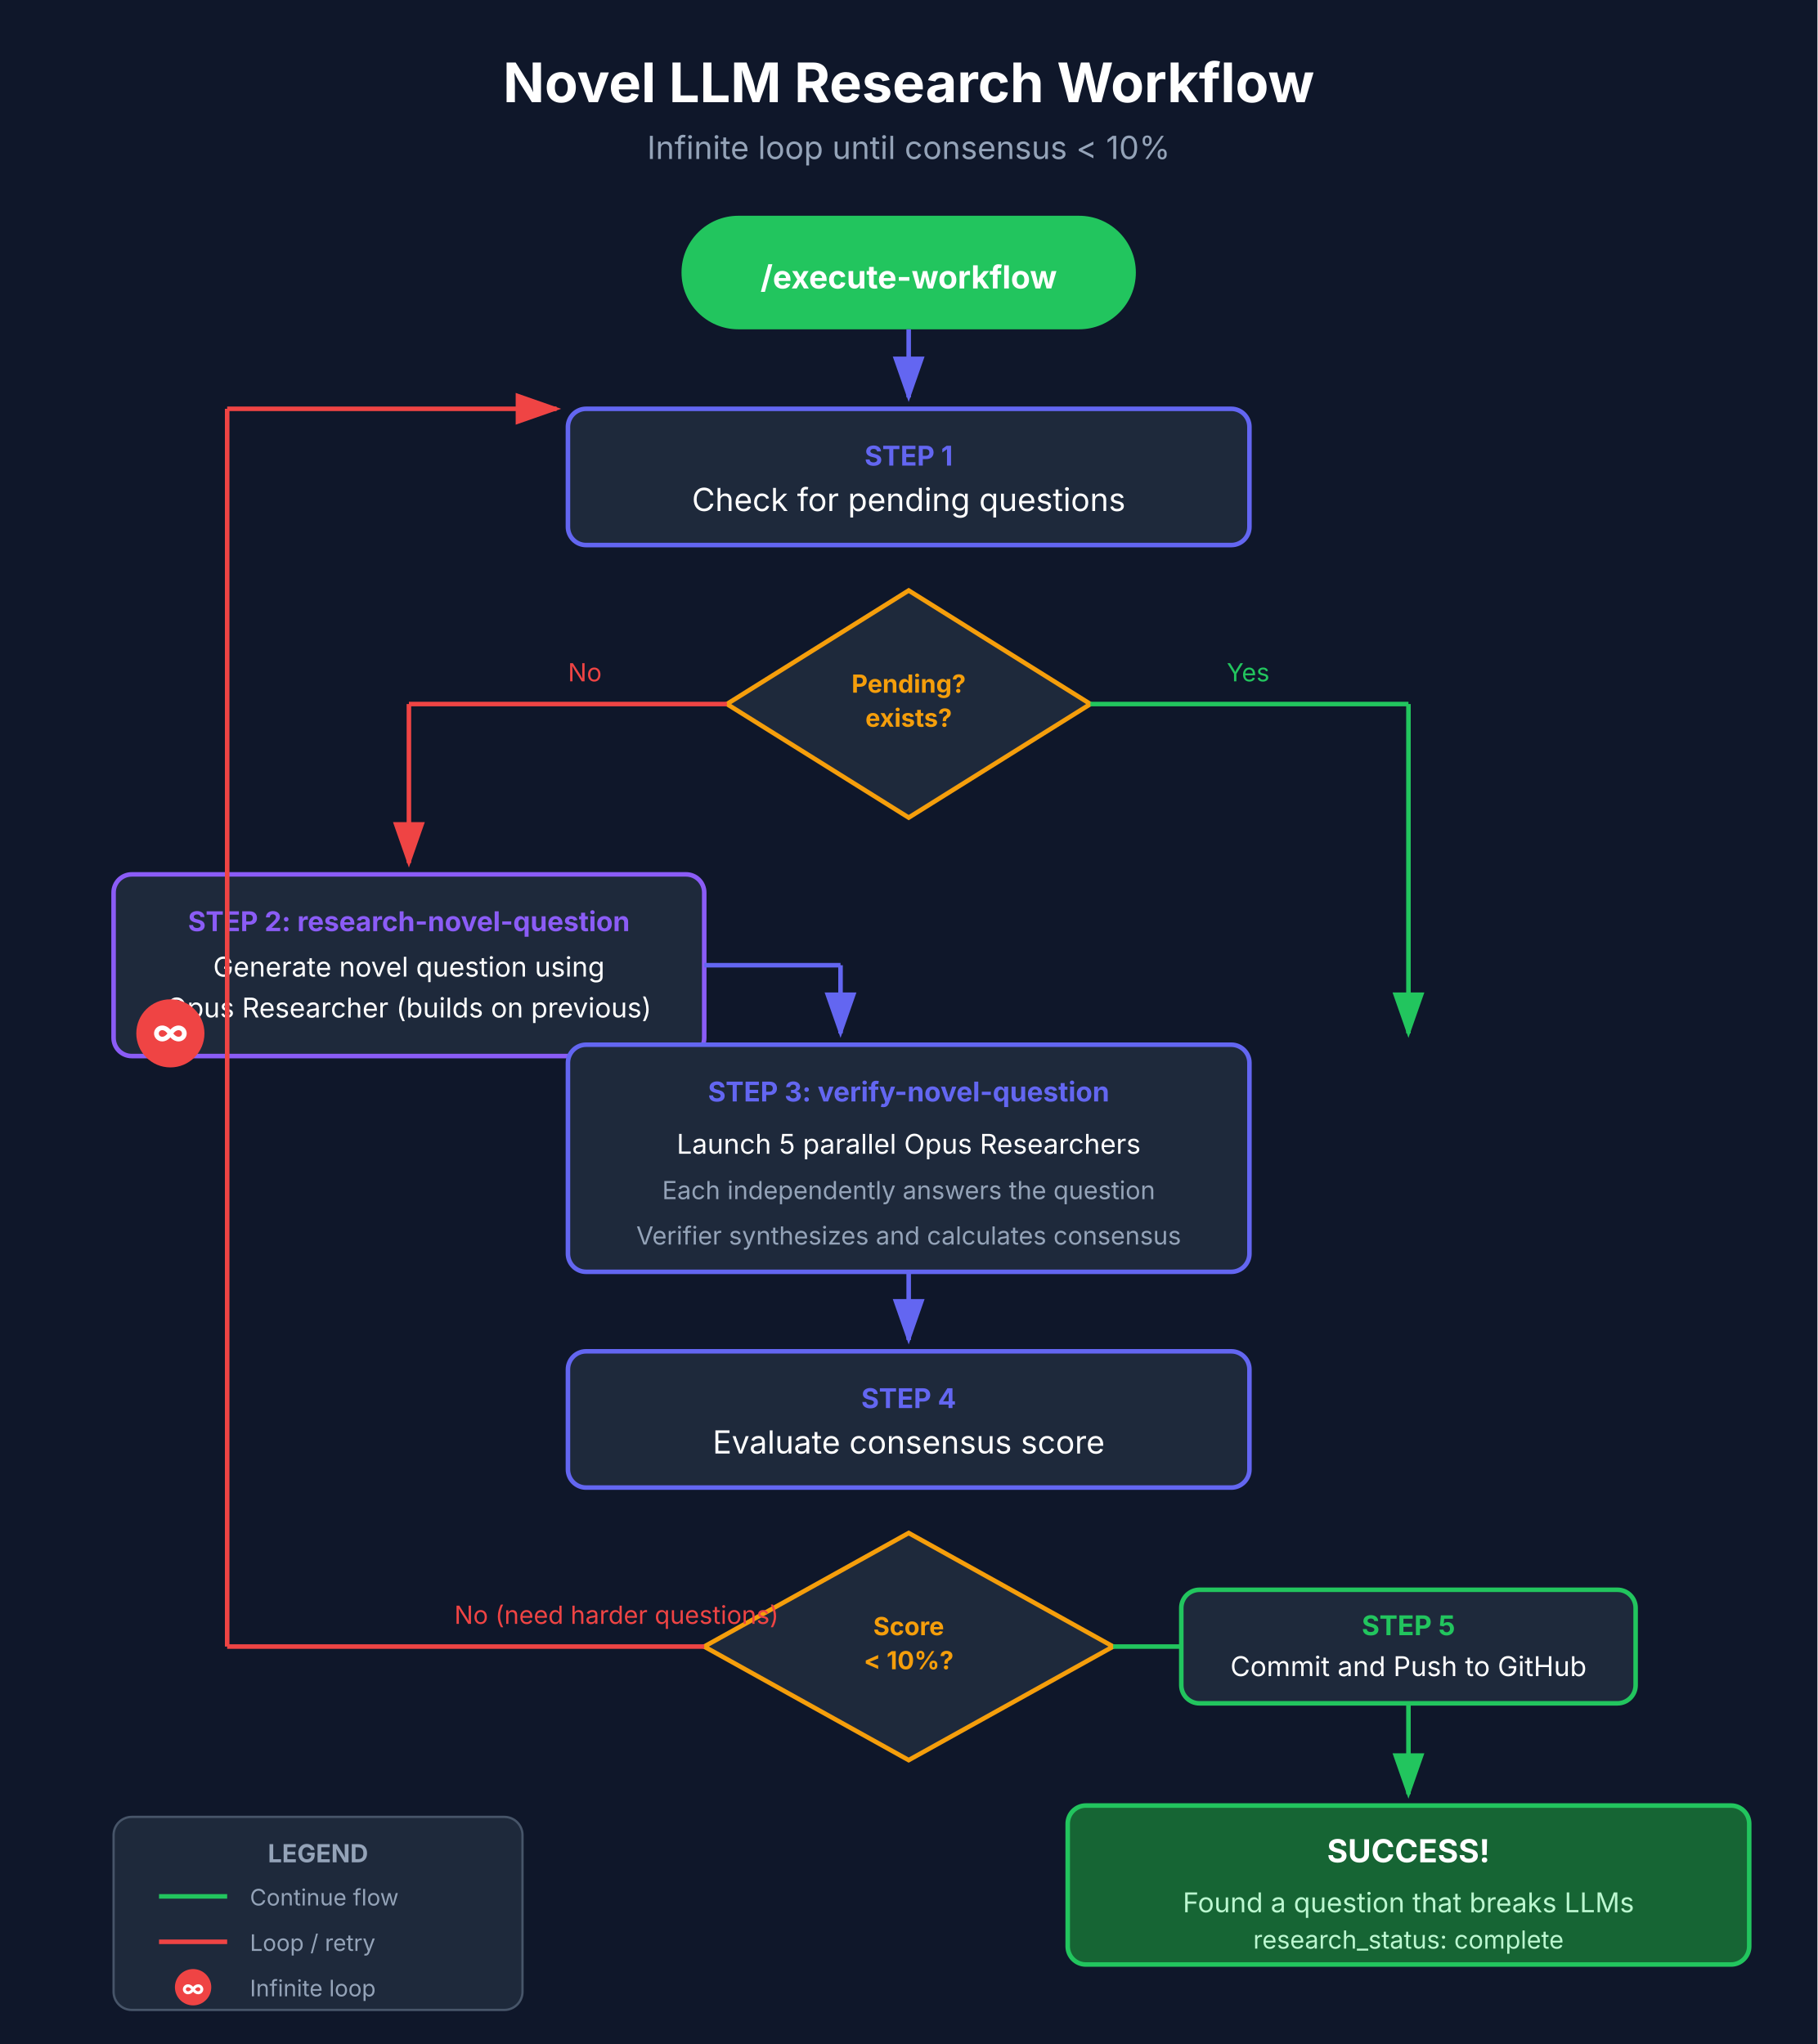
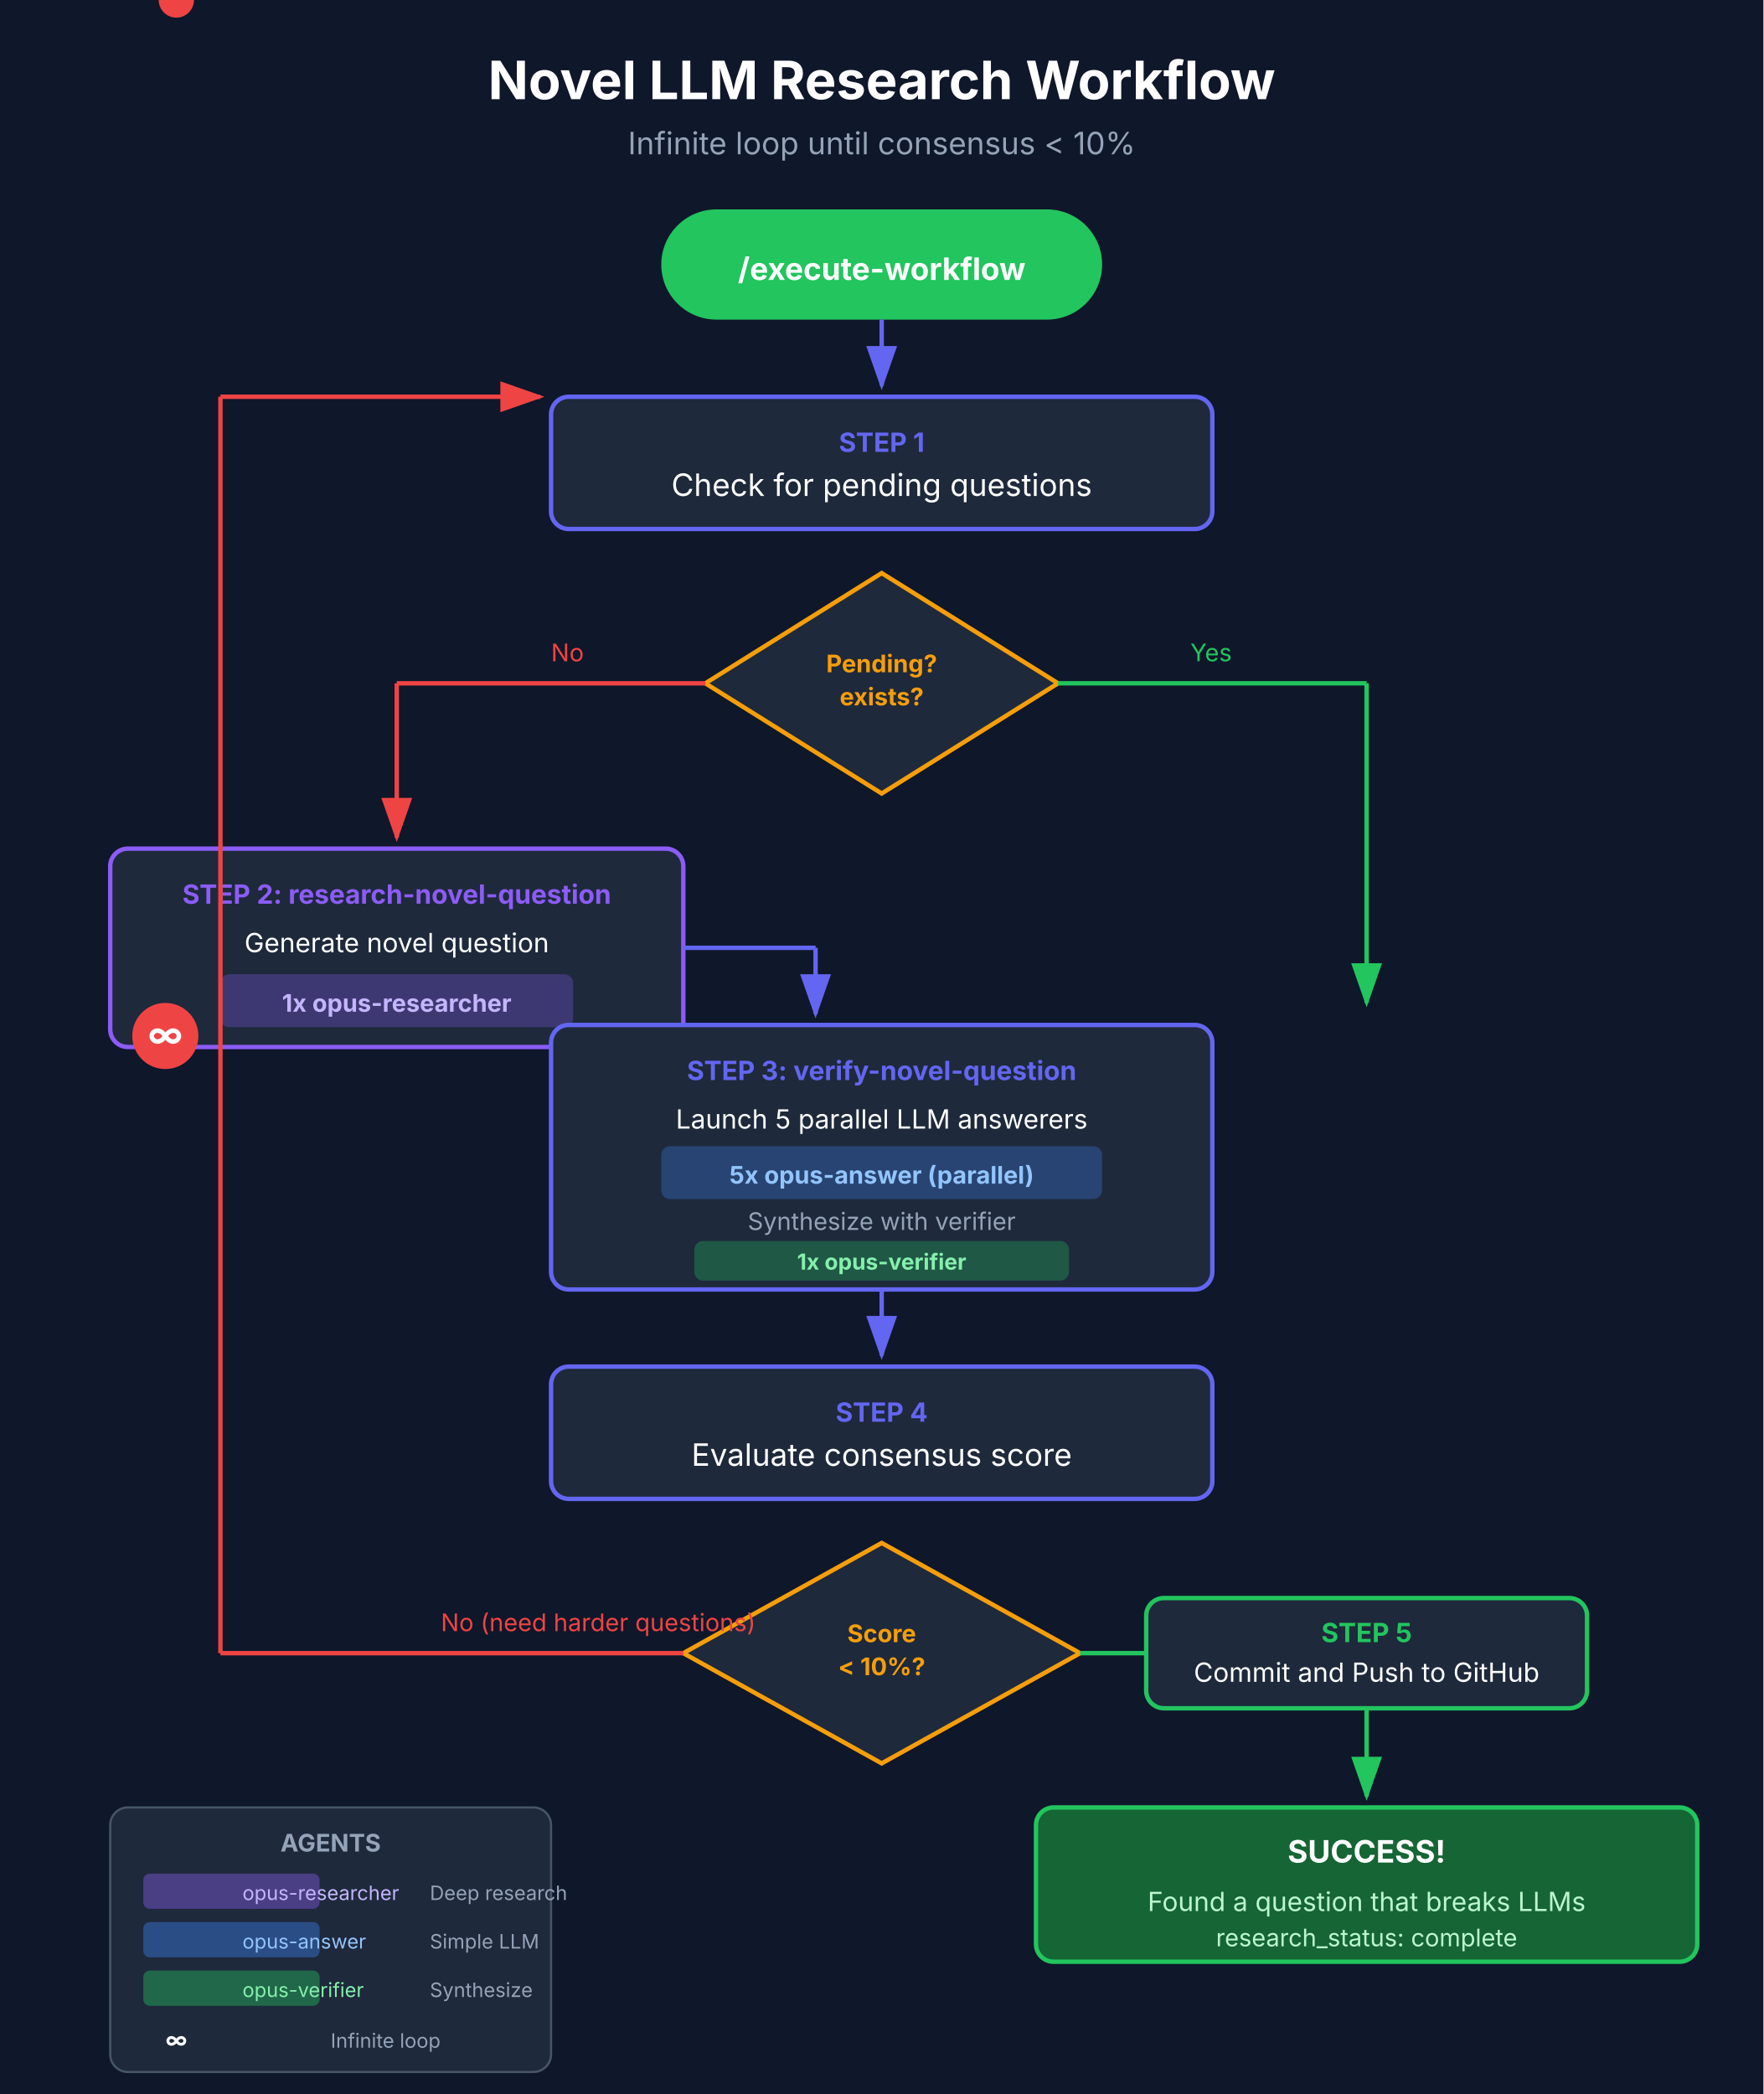
- <svg xmlns="http://www.w3.org/2000/svg" viewBox="0 0 800 900" font-family="system-ui, -apple-system, sans-serif">
+ <svg xmlns="http://www.w3.org/2000/svg" viewBox="0 0 800 950" font-family="system-ui, -apple-system, sans-serif">
  <defs>
    <marker id="arrowhead" markerWidth="10" markerHeight="7" refX="9" refY="3.5" orient="auto">
      <polygon points="0 0, 10 3.5, 0 7" fill="#6366f1" />
    </marker>
    <marker id="arrowhead-red" markerWidth="10" markerHeight="7" refX="9" refY="3.5" orient="auto">
      <polygon points="0 0, 10 3.5, 0 7" fill="#ef4444" />
    </marker>
    <marker id="arrowhead-green" markerWidth="10" markerHeight="7" refX="9" refY="3.5" orient="auto">
      <polygon points="0 0, 10 3.5, 0 7" fill="#22c55e" />
    </marker>
  </defs>
-   <rect width="800" height="900" fill="#0f172a" />
+   <rect width="800" height="950" fill="#0f172a" />
  <text x="400" y="45" text-anchor="middle" fill="white" font-size="24" font-weight="bold">Novel LLM Research Workflow</text>
  <text x="400" y="70" text-anchor="middle" fill="#94a3b8" font-size="14">Infinite loop until consensus &lt; 10%</text>
  <rect x="300" y="95" width="200" height="50" rx="25" fill="#22c55e" />
  <text x="400" y="127" text-anchor="middle" fill="white" font-size="14" font-weight="bold">/execute-workflow</text>
  <line x1="400" y1="145" x2="400" y2="175" stroke="#6366f1" stroke-width="2" marker-end="url(#arrowhead)" />
  <rect x="250" y="180" width="300" height="60" rx="8" fill="#1e293b" stroke="#6366f1" stroke-width="2" />
  <text x="400" y="205" text-anchor="middle" fill="#6366f1" font-size="12" font-weight="bold">STEP 1</text>
  <text x="400" y="225" text-anchor="middle" fill="white" font-size="14">Check for pending questions</text>
  <polygon points="400,260 480,310 400,360 320,310" fill="#1e293b" stroke="#f59e0b" stroke-width="2" />
  <text x="400" y="305" text-anchor="middle" fill="#f59e0b" font-size="11" font-weight="bold">Pending?</text>
  <text x="400" y="320" text-anchor="middle" fill="#f59e0b" font-size="11" font-weight="bold">exists?</text>
  <line x1="320" y1="310" x2="180" y2="310" stroke="#ef4444" stroke-width="2" />
  <line x1="180" y1="310" x2="180" y2="380" stroke="#ef4444" stroke-width="2" marker-end="url(#arrowhead-red)" />
  <text x="250" y="300" fill="#ef4444" font-size="11">No</text>
  <line x1="480" y1="310" x2="620" y2="310" stroke="#22c55e" stroke-width="2" />
  <line x1="620" y1="310" x2="620" y2="455" stroke="#22c55e" stroke-width="2" marker-end="url(#arrowhead-green)" />
  <text x="540" y="300" fill="#22c55e" font-size="11">Yes</text>
-   <rect x="50" y="385" width="260" height="80" rx="8" fill="#1e293b" stroke="#8b5cf6" stroke-width="2" />
+   <rect x="50" y="385" width="260" height="90" rx="8" fill="#1e293b" stroke="#8b5cf6" stroke-width="2" />
  <text x="180" y="410" text-anchor="middle" fill="#8b5cf6" font-size="12" font-weight="bold">STEP 2: research-novel-question</text>
-   <text x="180" y="430" text-anchor="middle" fill="white" font-size="12">Generate novel question using</text>
-   <text x="180" y="448" text-anchor="middle" fill="white" font-size="12">Opus Researcher (builds on previous)</text>
-   <line x1="310" y1="425" x2="370" y2="425" stroke="#6366f1" stroke-width="2" />
-   <line x1="370" y1="425" x2="370" y2="455" stroke="#6366f1" stroke-width="2" marker-end="url(#arrowhead)" />
-   <rect x="250" y="460" width="300" height="100" rx="8" fill="#1e293b" stroke="#6366f1" stroke-width="2" />
-   <text x="400" y="485" text-anchor="middle" fill="#6366f1" font-size="12" font-weight="bold">STEP 3: verify-novel-question</text>
-   <text x="400" y="508" text-anchor="middle" fill="white" font-size="12">Launch 5 parallel Opus Researchers</text>
-   <text x="400" y="528" text-anchor="middle" fill="#94a3b8" font-size="11">Each independently answers the question</text>
-   <text x="400" y="548" text-anchor="middle" fill="#94a3b8" font-size="11">Verifier synthesizes and calculates consensus</text>
-   <line x1="400" y1="560" x2="400" y2="590" stroke="#6366f1" stroke-width="2" marker-end="url(#arrowhead)" />
-   <rect x="250" y="595" width="300" height="60" rx="8" fill="#1e293b" stroke="#6366f1" stroke-width="2" />
-   <text x="400" y="620" text-anchor="middle" fill="#6366f1" font-size="12" font-weight="bold">STEP 4</text>
-   <text x="400" y="640" text-anchor="middle" fill="white" font-size="14">Evaluate consensus score</text>
-   <polygon points="400,675 490,725 400,775 310,725" fill="#1e293b" stroke="#f59e0b" stroke-width="2" />
-   <text x="400" y="720" text-anchor="middle" fill="#f59e0b" font-size="11" font-weight="bold">Score</text>
-   <text x="400" y="735" text-anchor="middle" fill="#f59e0b" font-size="11" font-weight="bold">&lt; 10%?</text>
-   <line x1="310" y1="725" x2="100" y2="725" stroke="#ef4444" stroke-width="2" />
-   <line x1="100" y1="725" x2="100" y2="180" stroke="#ef4444" stroke-width="2" />
+   <text x="180" y="432" text-anchor="middle" fill="white" font-size="12">Generate novel question</text>
+   <rect x="100" y="442" width="160" height="24" rx="4" fill="#8b5cf6" opacity="0.3" />
+   <text x="180" y="459" text-anchor="middle" fill="#c4b5fd" font-size="11" font-weight="bold">1x opus-researcher</text>
+   <line x1="310" y1="430" x2="370" y2="430" stroke="#6366f1" stroke-width="2" />
+   <line x1="370" y1="430" x2="370" y2="460" stroke="#6366f1" stroke-width="2" marker-end="url(#arrowhead)" />
+   <rect x="250" y="465" width="300" height="120" rx="8" fill="#1e293b" stroke="#6366f1" stroke-width="2" />
+   <text x="400" y="490" text-anchor="middle" fill="#6366f1" font-size="12" font-weight="bold">STEP 3: verify-novel-question</text>
+   <text x="400" y="512" text-anchor="middle" fill="white" font-size="12">Launch 5 parallel LLM answerers</text>
+   <rect x="300" y="520" width="200" height="24" rx="4" fill="#3b82f6" opacity="0.3" />
+   <text x="400" y="537" text-anchor="middle" fill="#93c5fd" font-size="11" font-weight="bold">5x opus-answer (parallel)</text>
+   <text x="400" y="558" text-anchor="middle" fill="#94a3b8" font-size="11">Synthesize with verifier</text>
+   <rect x="315" y="563" width="170" height="18" rx="4" fill="#22c55e" opacity="0.3" />
+   <text x="400" y="576" text-anchor="middle" fill="#86efac" font-size="10" font-weight="bold">1x opus-verifier</text>
+   <line x1="400" y1="585" x2="400" y2="615" stroke="#6366f1" stroke-width="2" marker-end="url(#arrowhead)" />
+   <rect x="250" y="620" width="300" height="60" rx="8" fill="#1e293b" stroke="#6366f1" stroke-width="2" />
+   <text x="400" y="645" text-anchor="middle" fill="#6366f1" font-size="12" font-weight="bold">STEP 4</text>
+   <text x="400" y="665" text-anchor="middle" fill="white" font-size="14">Evaluate consensus score</text>
+   <polygon points="400,700 490,750 400,800 310,750" fill="#1e293b" stroke="#f59e0b" stroke-width="2" />
+   <text x="400" y="745" text-anchor="middle" fill="#f59e0b" font-size="11" font-weight="bold">Score</text>
+   <text x="400" y="760" text-anchor="middle" fill="#f59e0b" font-size="11" font-weight="bold">&lt; 10%?</text>
+   <line x1="310" y1="750" x2="100" y2="750" stroke="#ef4444" stroke-width="2" />
+   <line x1="100" y1="750" x2="100" y2="180" stroke="#ef4444" stroke-width="2" />
  <line x1="100" y1="180" x2="245" y2="180" stroke="#ef4444" stroke-width="2" marker-end="url(#arrowhead-red)" />
-   <text x="200" y="715" fill="#ef4444" font-size="11">No (need harder questions)</text>
-   <rect x="60" y="440" width="30" height="30" rx="15" fill="#ef4444" />
-   <text x="75" y="460" text-anchor="middle" fill="white" font-size="16" font-weight="bold">∞</text>
-   <line x1="490" y1="725" x2="620" y2="725" stroke="#22c55e" stroke-width="2" />
-   <text x="540" y="715" fill="#22c55e" font-size="11">Yes</text>
-   <rect x="520" y="700" width="200" height="50" rx="8" fill="#1e293b" stroke="#22c55e" stroke-width="2" />
-   <text x="620" y="720" text-anchor="middle" fill="#22c55e" font-size="12" font-weight="bold">STEP 5</text>
-   <text x="620" y="738" text-anchor="middle" fill="white" font-size="12">Commit and Push to GitHub</text>
-   <line x1="620" y1="750" x2="620" y2="790" stroke="#22c55e" stroke-width="2" marker-end="url(#arrowhead-green)" />
-   <rect x="470" y="795" width="300" height="70" rx="8" fill="#166534" stroke="#22c55e" stroke-width="2" />
-   <text x="620" y="820" text-anchor="middle" fill="white" font-size="14" font-weight="bold">SUCCESS!</text>
-   <text x="620" y="842" text-anchor="middle" fill="#bbf7d0" font-size="12">Found a question that breaks LLMs</text>
-   <text x="620" y="858" text-anchor="middle" fill="#bbf7d0" font-size="11">research_status: complete</text>
-   <rect x="50" y="800" width="180" height="85" rx="8" fill="#1e293b" stroke="#475569" stroke-width="1" />
-   <text x="140" y="820" text-anchor="middle" fill="#94a3b8" font-size="11" font-weight="bold">LEGEND</text>
-   <line x1="70" y1="835" x2="100" y2="835" stroke="#22c55e" stroke-width="2" />
-   <text x="110" y="839" fill="#94a3b8" font-size="10">Continue flow</text>
-   <line x1="70" y1="855" x2="100" y2="855" stroke="#ef4444" stroke-width="2" />
-   <text x="110" y="859" fill="#94a3b8" font-size="10">Loop / retry</text>
-   <circle cx="85" cy="875" r="8" fill="#ef4444" />
-   <text x="85" y="879" text-anchor="middle" fill="white" font-size="10" font-weight="bold">∞</text>
-   <text x="110" y="879" fill="#94a3b8" font-size="10">Infinite loop</text>
+   <text x="200" y="740" fill="#ef4444" font-size="11">No (need harder questions)</text>
+   <rect x="60" y="455" width="30" height="30" rx="15" fill="#ef4444" />
+   <text x="75" y="475" text-anchor="middle" fill="white" font-size="16" font-weight="bold">∞</text>
+   <line x1="490" y1="750" x2="620" y2="750" stroke="#22c55e" stroke-width="2" />
+   <text x="540" y="740" fill="#22c55e" font-size="11">Yes</text>
+   <rect x="520" y="725" width="200" height="50" rx="8" fill="#1e293b" stroke="#22c55e" stroke-width="2" />
+   <text x="620" y="745" text-anchor="middle" fill="#22c55e" font-size="12" font-weight="bold">STEP 5</text>
+   <text x="620" y="763" text-anchor="middle" fill="white" font-size="12">Commit and Push to GitHub</text>
+   <line x1="620" y1="775" x2="620" y2="815" stroke="#22c55e" stroke-width="2" marker-end="url(#arrowhead-green)" />
+   <rect x="470" y="820" width="300" height="70" rx="8" fill="#166534" stroke="#22c55e" stroke-width="2" />
+   <text x="620" y="845" text-anchor="middle" fill="white" font-size="14" font-weight="bold">SUCCESS!</text>
+   <text x="620" y="867" text-anchor="middle" fill="#bbf7d0" font-size="12">Found a question that breaks LLMs</text>
+   <text x="620" y="883" text-anchor="middle" fill="#bbf7d0" font-size="11">research_status: complete</text>
+   <rect x="50" y="820" width="200" height="120" rx="8" fill="#1e293b" stroke="#475569" stroke-width="1" />
+   <text x="150" y="840" text-anchor="middle" fill="#94a3b8" font-size="11" font-weight="bold">AGENTS</text>
+   <rect x="65" y="850" width="80" height="16" rx="3" fill="#8b5cf6" opacity="0.4" />
+   <text x="110" y="862" fill="#c4b5fd" font-size="9">opus-researcher</text>
+   <text x="195" y="862" fill="#94a3b8" font-size="9">Deep research</text>
+   <rect x="65" y="872" width="80" height="16" rx="3" fill="#3b82f6" opacity="0.4" />
+   <text x="110" y="884" fill="#93c5fd" font-size="9">opus-answer</text>
+   <text x="195" y="884" fill="#94a3b8" font-size="9">Simple LLM</text>
+   <rect x="65" y="894" width="80" height="16" rx="3" fill="#22c55e" opacity="0.4" />
+   <text x="110" y="906" fill="#86efac" font-size="9">opus-verifier</text>
+   <text x="195" y="906" fill="#94a3b8" font-size="9">Synthesize</text>
+   <circle cx="80" y="925" r="8" fill="#ef4444" />
+   <text x="80" y="929" text-anchor="middle" fill="white" font-size="10" font-weight="bold">∞</text>
+   <text x="150" y="929" fill="#94a3b8" font-size="9">Infinite loop</text>
</svg>
